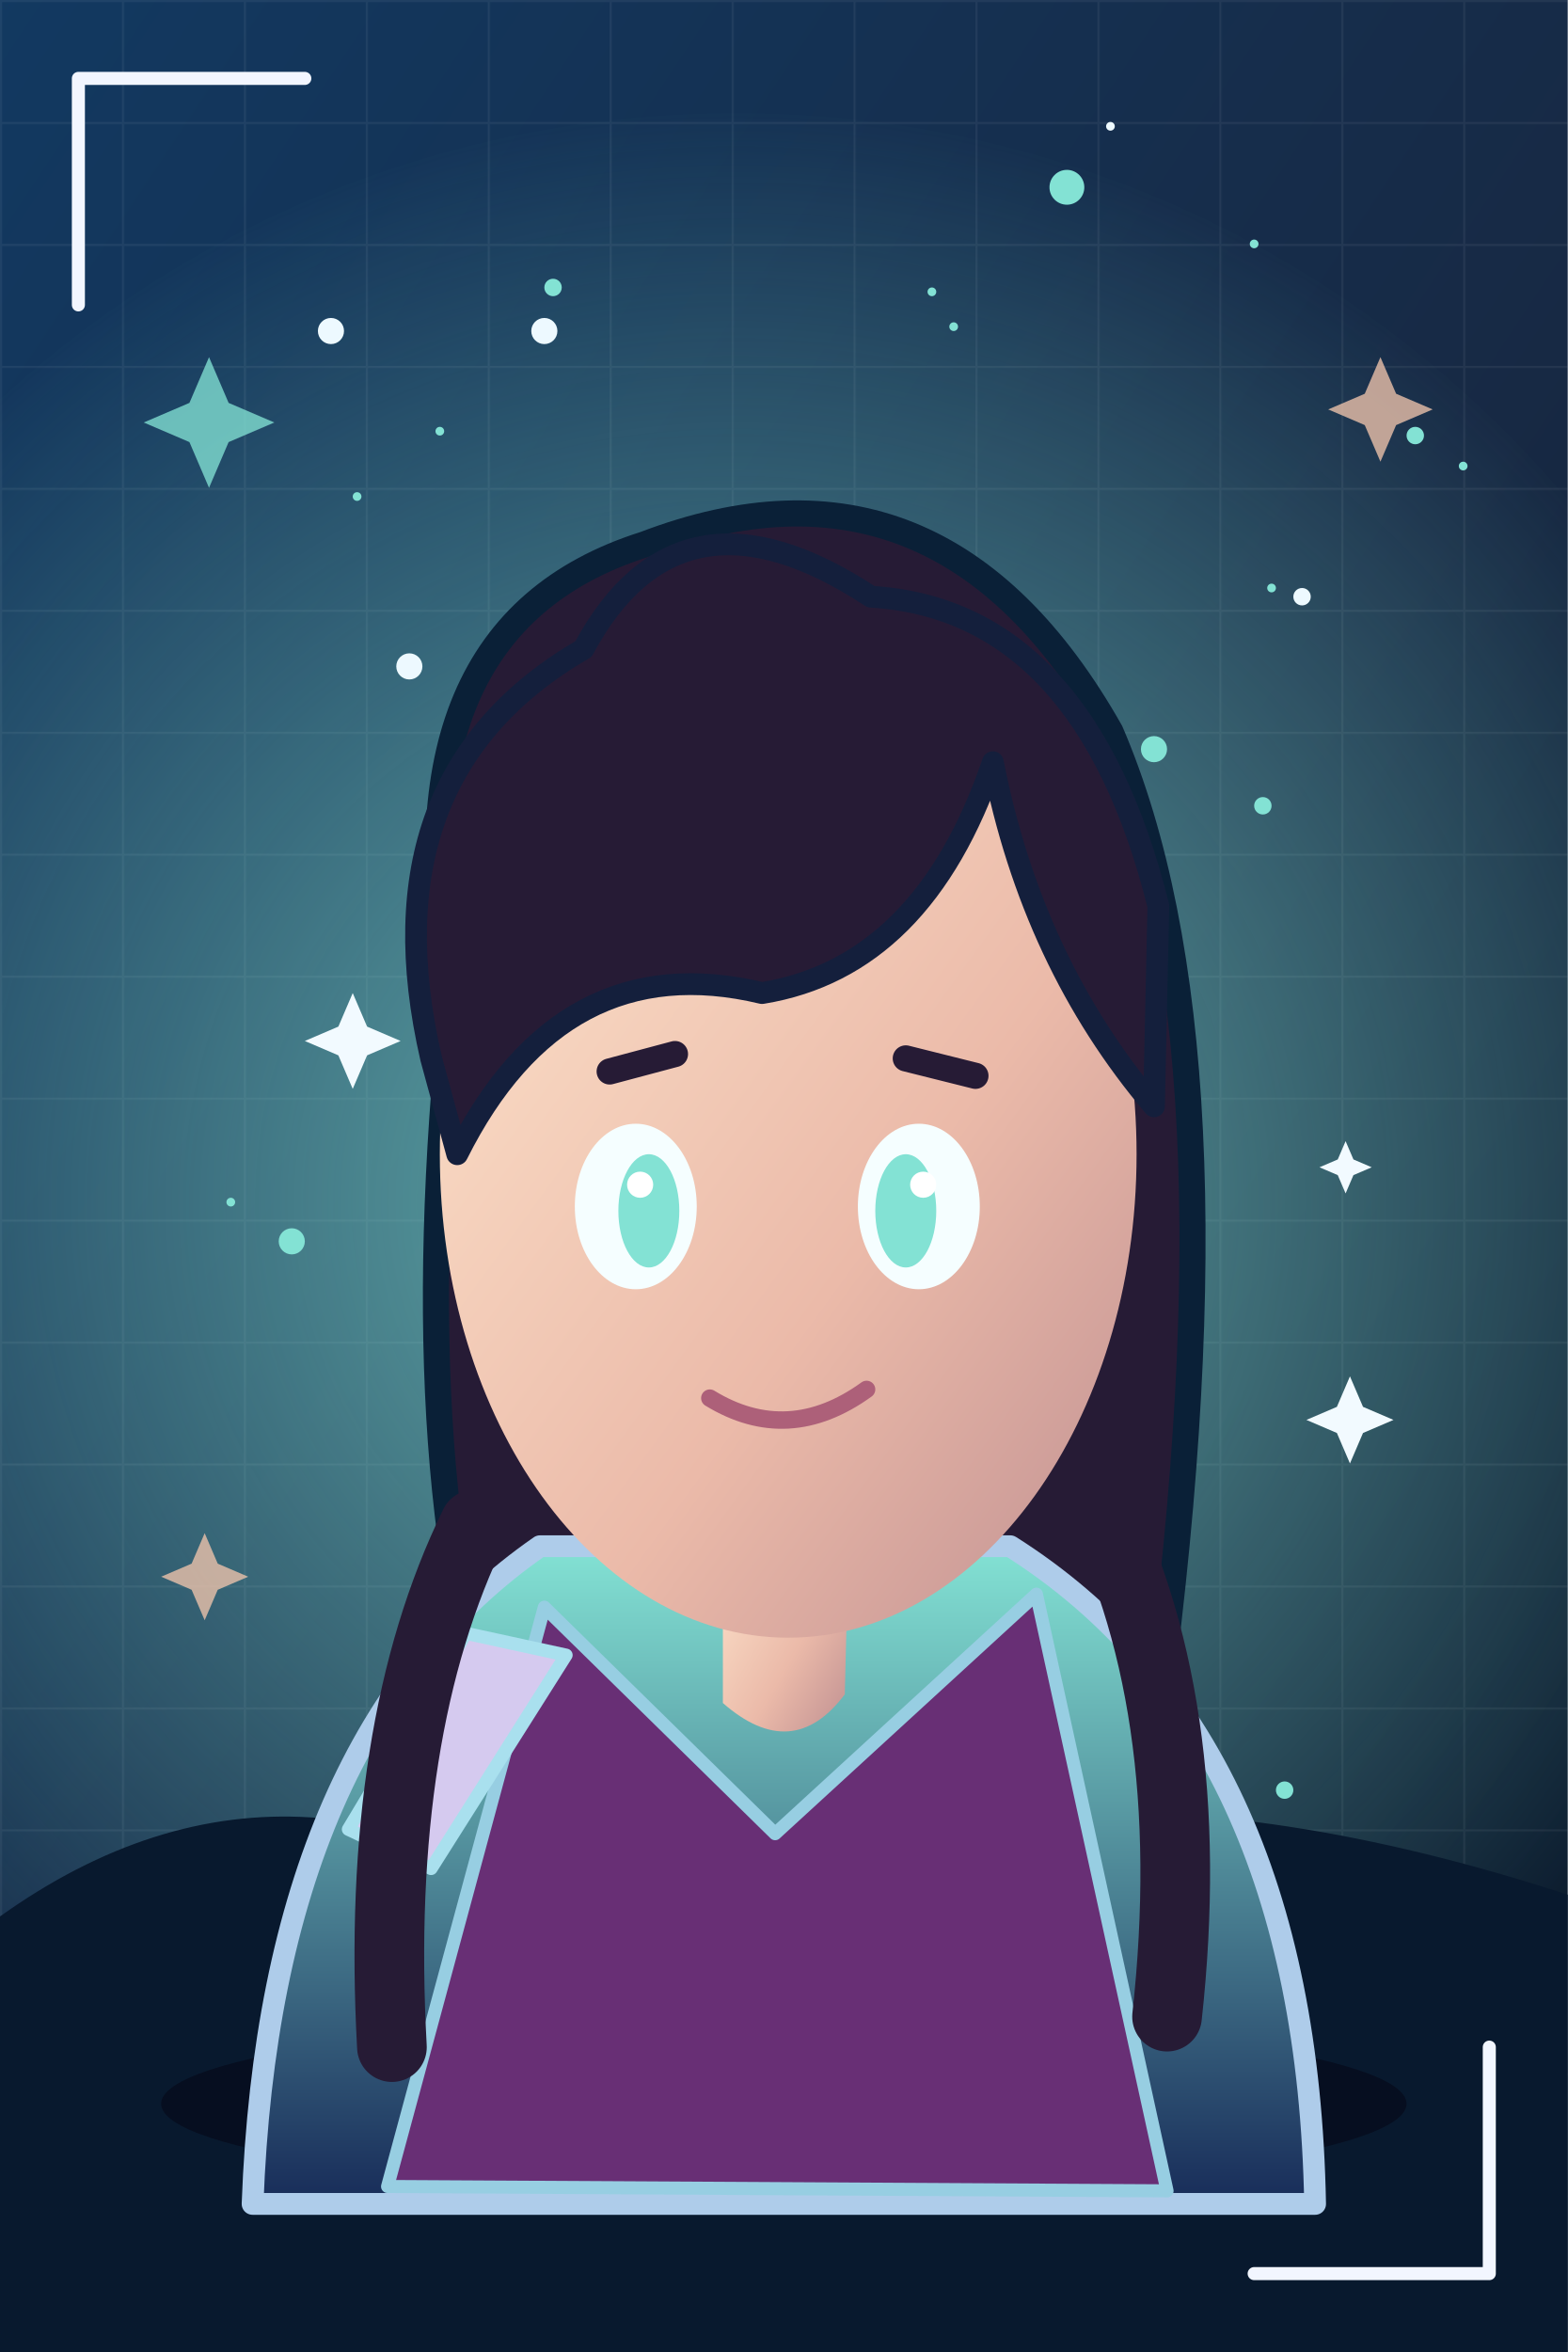
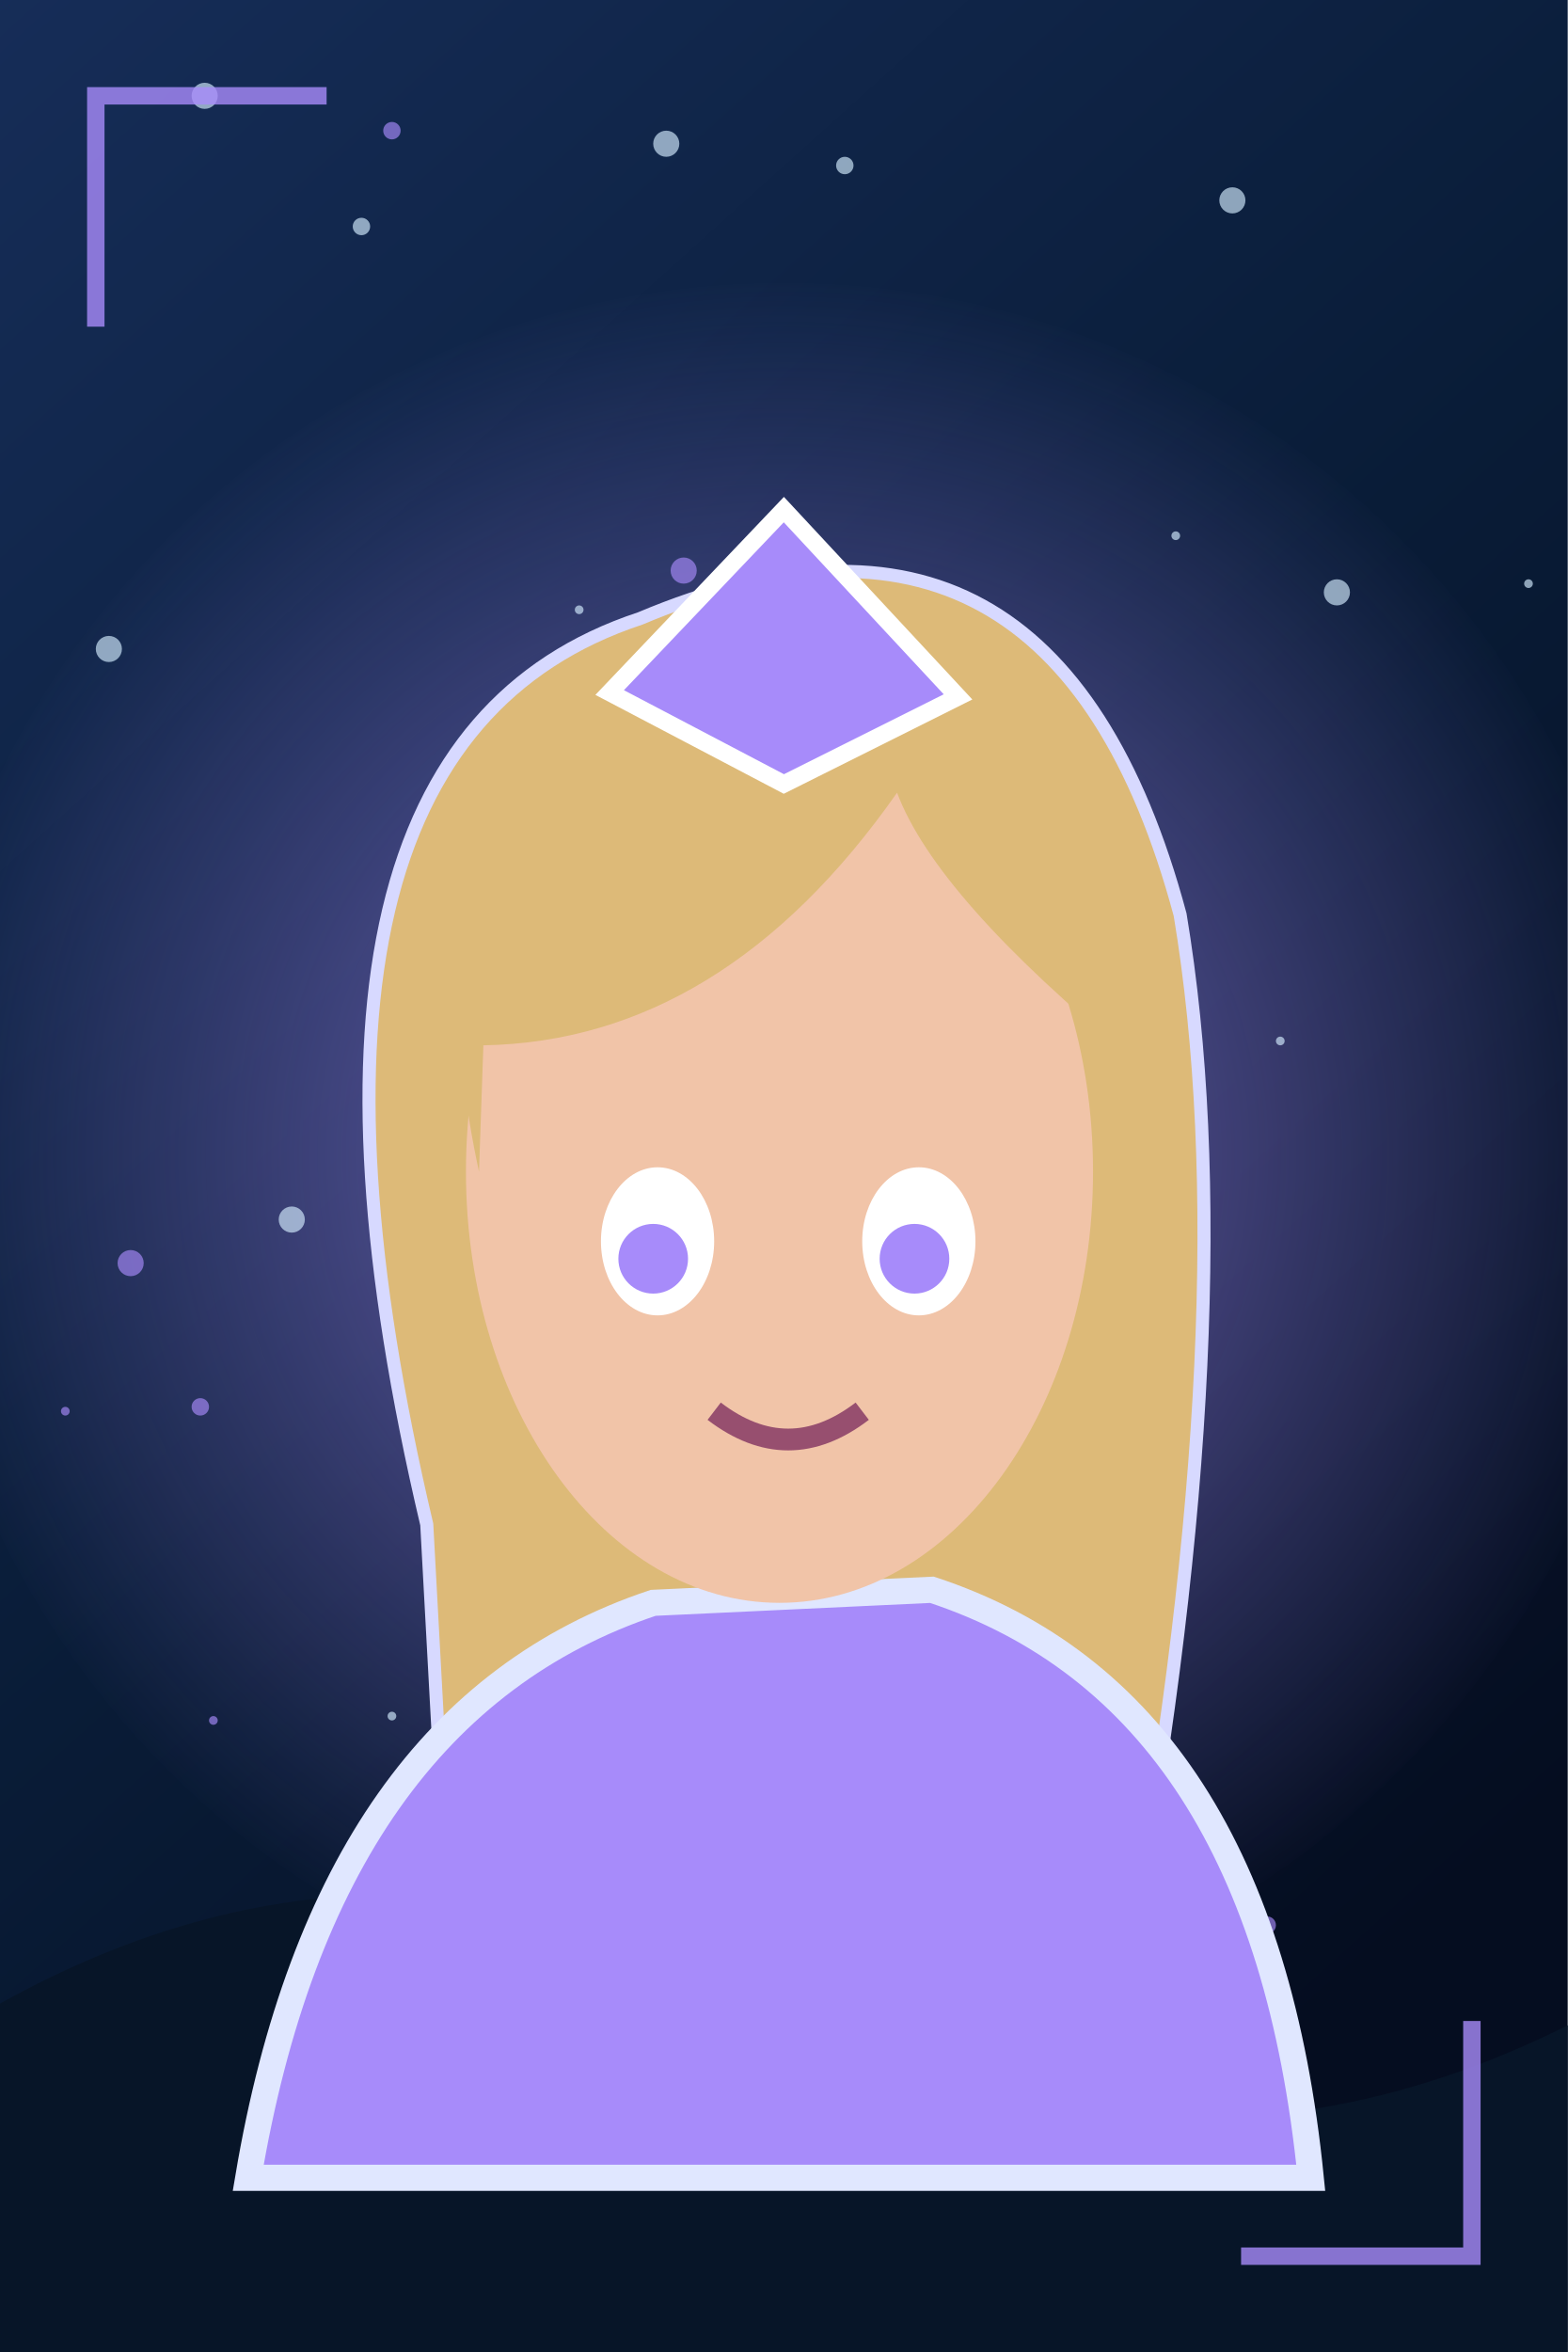
<svg xmlns="http://www.w3.org/2000/svg" width="360" height="540" viewBox="0 0 360 540" role="img" aria-label="Elyra Sonnenhain">
  <defs>
-     <linearGradient id="sky" x2="1" y2="1">
-       <stop stop-color="#123961" />
-       <stop offset=".57" stop-color="#172944" />
-       <stop offset="1" stop-color="#071626" />
+     <linearGradient id="night" x2=".6" y2="1">
+       <stop stop-color="#162d58" />
+       <stop offset=".55" stop-color="#091c37" />
+       <stop offset="1" stop-color="#050d20" />
    </linearGradient>
-     <radialGradient id="glow">
-       <stop stop-color="#83e2d4" stop-opacity=".72" />
-       <stop offset="1" stop-color="#83e2d4" stop-opacity="0" />
+     <radialGradient id="h">
+       <stop stop-color="#a78bfa" stop-opacity=".68" />
+       <stop offset="1" stop-color="#a78bfa" stop-opacity="0" />
    </radialGradient>
-     <linearGradient id="skin" x2="1" y2="1">
-       <stop stop-color="#ffe8cf" />
-       <stop offset=".6" stop-color="#ebbaa9" />
-       <stop offset="1" stop-color="#bf8f91" />
-     </linearGradient>
-     <linearGradient id="metal" x2="1" y2="1">
-       <stop stop-color="#fff7cb" />
-       <stop offset=".18" stop-color="#f1c5ac" />
-       <stop offset=".6" stop-color="#83e2d4" />
-       <stop offset="1" stop-color="#394d60" />
-     </linearGradient>
-     <linearGradient id="cloth" x2="0" y2="1">
-       <stop stop-color="#83e2d4" />
-       <stop offset="1" stop-color="#182c59" />
-     </linearGradient>
-     <pattern id="grid" width="28" height="28" patternUnits="userSpaceOnUse">
-       <path d="M28 0H0V28" fill="none" stroke="#ffffff" stroke-opacity=".055" />
-     </pattern>
  </defs>
-   <rect x="0" y="0" width="360" height="540" rx="0" fill="url(#sky)" stroke="none" stroke-width="0" />
-   <rect x="0" y="0" width="360" height="540" rx="0" fill="url(#grid)" stroke="none" stroke-width="0" />
-   <circle cx="169" cy="276" r="250" fill="url(#glow)" stroke="none" stroke-width="0" />
-   <circle cx="146" cy="243" r="2" fill="#edf9ff" stroke="none" stroke-width="0" />
-   <circle cx="67" cy="285" r="3" fill="#83e2d4" stroke="none" stroke-width="0" />
-   <circle cx="288" cy="56" r="1" fill="#83e2d4" stroke="none" stroke-width="0" />
-   <circle cx="255" cy="29" r="1" fill="#edf9ff" stroke="none" stroke-width="0" />
-   <circle cx="271" cy="298" r="3" fill="#83e2d4" stroke="none" stroke-width="0" />
-   <circle cx="175" cy="160" r="1" fill="#83e2d4" stroke="none" stroke-width="0" />
-   <circle cx="299" cy="137" r="2" fill="#edf9ff" stroke="none" stroke-width="0" />
-   <circle cx="53" cy="276" r="1" fill="#83e2d4" stroke="none" stroke-width="0" />
-   <circle cx="214" cy="67" r="1" fill="#83e2d4" stroke="none" stroke-width="0" />
-   <circle cx="203" cy="155" r="2" fill="#edf9ff" stroke="none" stroke-width="0" />
-   <circle cx="127" cy="66" r="2" fill="#83e2d4" stroke="none" stroke-width="0" />
-   <circle cx="245" cy="43" r="4" fill="#83e2d4" stroke="none" stroke-width="0" />
-   <circle cx="160" cy="299" r="2" fill="#edf9ff" stroke="none" stroke-width="0" />
-   <circle cx="290" cy="185" r="2" fill="#83e2d4" stroke="none" stroke-width="0" />
-   <circle cx="336" cy="107" r="1" fill="#83e2d4" stroke="none" stroke-width="0" />
-   <circle cx="76" cy="76" r="3" fill="#edf9ff" stroke="none" stroke-width="0" />
-   <circle cx="101" cy="99" r="1" fill="#83e2d4" stroke="none" stroke-width="0" />
-   <circle cx="219" cy="75" r="1" fill="#83e2d4" stroke="none" stroke-width="0" />
-   <circle cx="204" cy="225" r="1" fill="#edf9ff" stroke="none" stroke-width="0" />
-   <circle cx="325" cy="100" r="2" fill="#83e2d4" stroke="none" stroke-width="0" />
-   <circle cx="292" cy="135" r="1" fill="#83e2d4" stroke="none" stroke-width="0" />
-   <circle cx="166" cy="389" r="1" fill="#edf9ff" stroke="none" stroke-width="0" />
-   <circle cx="82" cy="114" r="1" fill="#83e2d4" stroke="none" stroke-width="0" />
-   <circle cx="144" cy="329" r="4" fill="#83e2d4" stroke="none" stroke-width="0" />
-   <circle cx="125" cy="76" r="3" fill="#edf9ff" stroke="none" stroke-width="0" />
-   <circle cx="265" cy="172" r="3" fill="#83e2d4" stroke="none" stroke-width="0" />
-   <circle cx="295" cy="411" r="2" fill="#83e2d4" stroke="none" stroke-width="0" />
-   <circle cx="94" cy="153" r="3" fill="#edf9ff" stroke="none" stroke-width="0" />
-   <path d="M81 228L84.3 235.7L92 239L84.3 242.3L81 250L77.7 242.3L70 239L77.7 235.7Z" fill="#f2faff" stroke="none" stroke-width="0" stroke-linecap="round" stroke-linejoin="round" />
-   <path d="M310 316L313.0 323.0L320 326L313.0 329.0L310 336L307.0 329.0L300 326L307.0 323.0Z" fill="#f2faff" stroke="none" stroke-width="0" stroke-linecap="round" stroke-linejoin="round" />
-   <path d="M309 262L310.8 266.2L315 268L310.8 269.8L309 274L307.2 269.8L303 268L307.2 266.2Z" fill="#f2faff" stroke="none" stroke-width="0" stroke-linecap="round" stroke-linejoin="round" />
-   <path d="M0 440 Q70 390 145 449 Q225 391 360 435V540H0Z" fill="#08192e" stroke="none" stroke-width="0" stroke-linecap="round" stroke-linejoin="round" />
-   <ellipse cx="180" cy="483" rx="143" ry="20" fill="#060e20" />
-   <path d="M104 229 Q88 144 148 125 Q216 99 255 168 Q286 240 266 391 Q231 450 117 409 Q92 343 104 229Z" fill="#261b35" stroke="#0a2037" stroke-width="6" stroke-linecap="round" stroke-linejoin="round" />
-   <path d="M58 506 Q62 398 124 355 L232 355Q300 398 302 506Z" fill="url(#cloth)" stroke="#aeccea" stroke-width="5" stroke-linecap="round" stroke-linejoin="round" />
-   <path d="M89 502L125 369 178 421 238 366 268 503Z" fill="#682f75" stroke="#97cee2" stroke-width="3" stroke-linecap="round" stroke-linejoin="round" />
-   <path d="M166 348 L166 391 Q182 405 194 389 L195 348Z" fill="url(#skin)" stroke="none" stroke-width="0" stroke-linecap="round" stroke-linejoin="round" />
-   <ellipse cx="181" cy="265" rx="80" ry="111" fill="url(#skin)" />
-   <path d="M99 243 Q84 178 134 149 Q156 108 200 137 Q249 140 266 208 L265 254 Q237 221 228 175 Q212 222 175 228Q129 217 105 265Z" fill="#261b35" stroke="#141f3c" stroke-width="5" stroke-linecap="round" stroke-linejoin="round" />
-   <ellipse cx="146" cy="277" rx="14" ry="19" fill="#f5feff" />
-   <ellipse cx="149" cy="278" rx="7" ry="13" fill="#83e2d4" />
-   <circle cx="147" cy="272" r="3" fill="#ffffff" stroke="none" stroke-width="0" />
-   <ellipse cx="211" cy="277" rx="14" ry="19" fill="#f5feff" />
-   <ellipse cx="208" cy="278" rx="7" ry="13" fill="#83e2d4" />
-   <circle cx="212" cy="272" r="3" fill="#ffffff" stroke="none" stroke-width="0" />
-   <path d="M163 321Q181 332 199 319" fill="none" stroke="#ad6079" stroke-width="4" stroke-linecap="round" stroke-linejoin="round" />
-   <path d="M140 246L155 242M208 243L224 247" fill="none" stroke="#261b35" stroke-width="6" stroke-linecap="round" stroke-linejoin="round" />
-   <path d="M107 375L80 420 99 429 130 380Z" fill="#d5caef" stroke="#a9e0ee" stroke-width="3" stroke-linecap="round" stroke-linejoin="round" />
-   <path d="M109 350Q86 397 90 470" fill="none" stroke="#261b35" stroke-width="16" stroke-linecap="round" stroke-linejoin="round" />
-   <path d="M250 341Q276 390 268 463" fill="none" stroke="#261b35" stroke-width="16" stroke-linecap="round" stroke-linejoin="round" />
-   <path d="M18 18V70 M18 18H70M342 470V522M342 522H288" fill="none" stroke="#f2f6ff" stroke-width="3" stroke-linecap="round" stroke-linejoin="round" />
-   <g opacity=".77">
-     <path d="M48 82L52.5 92.5L63 97L52.5 101.5L48 112L43.5 101.5L33 97L43.5 92.5Z" fill="#83e2d4" stroke="none" stroke-width="0" stroke-linecap="round" stroke-linejoin="round" />
-     <path d="M317 82L320.6 90.4L329 94L320.6 97.6L317 106L313.4 97.6L305 94L313.4 90.4Z" fill="#f1c5ac" stroke="none" stroke-width="0" stroke-linecap="round" stroke-linejoin="round" />
-     <path d="M47 352L50.0 359.0L57 362L50.0 365.0L47 372L44.0 365.0L37 362L44.0 359.0Z" fill="#f1c5ac" stroke="none" stroke-width="0" stroke-linecap="round" stroke-linejoin="round" />
-   </g>
+   <rect width="360" height="540" fill="url(#night)" />
+   <circle cx="180" cy="265" r="200" fill="url(#h)" />
+   <path d="M0 460Q90 410 180 460T360 465V540H0Z" fill="#071528" />
+   <circle cx="15" cy="324" r="1" fill="#a78bfa" opacity=".65" />
+   <circle cx="202" cy="220" r="2" fill="#d4edff" opacity=".65" />
+   <circle cx="153" cy="33" r="3" fill="#d4edff" opacity=".65" />
+   <circle cx="117" cy="451" r="1" fill="#d4edff" opacity=".65" />
+   <circle cx="90" cy="30" r="2" fill="#a78bfa" opacity=".65" />
+   <circle cx="153" cy="382" r="3" fill="#d4edff" opacity=".65" />
+   <circle cx="204" cy="164" r="1" fill="#d4edff" opacity=".65" />
+   <circle cx="83" cy="52" r="2" fill="#d4edff" opacity=".65" />
+   <circle cx="157" cy="131" r="3" fill="#a78bfa" opacity=".65" />
+   <circle cx="351" cy="134" r="1" fill="#d4edff" opacity=".65" />
+   <circle cx="262" cy="212" r="2" fill="#d4edff" opacity=".65" />
+   <circle cx="25" cy="149" r="3" fill="#d4edff" opacity=".65" />
+   <circle cx="49" cy="395" r="1" fill="#a78bfa" opacity=".65" />
+   <circle cx="252" cy="408" r="2" fill="#d4edff" opacity=".65" />
+   <circle cx="283" cy="46" r="3" fill="#d4edff" opacity=".65" />
+   <circle cx="202" cy="454" r="1" fill="#d4edff" opacity=".65" />
+   <circle cx="291" cy="442" r="2" fill="#a78bfa" opacity=".65" />
+   <circle cx="307" cy="136" r="3" fill="#d4edff" opacity=".65" />
+   <circle cx="270" cy="123" r="1" fill="#d4edff" opacity=".65" />
+   <circle cx="251" cy="196" r="2" fill="#d4edff" opacity=".65" />
+   <circle cx="105" cy="361" r="3" fill="#a78bfa" opacity=".65" />
+   <circle cx="96" cy="204" r="1" fill="#d4edff" opacity=".65" />
+   <circle cx="180" cy="445" r="2" fill="#d4edff" opacity=".65" />
+   <circle cx="67" cy="280" r="3" fill="#d4edff" opacity=".65" />
+   <circle cx="186" cy="445" r="1" fill="#a78bfa" opacity=".65" />
+   <circle cx="230" cy="179" r="2" fill="#d4edff" opacity=".65" />
+   <circle cx="90" cy="459" r="3" fill="#d4edff" opacity=".65" />
+   <circle cx="133" cy="140" r="1" fill="#d4edff" opacity=".65" />
+   <circle cx="46" cy="323" r="2" fill="#a78bfa" opacity=".65" />
+   <circle cx="47" cy="22" r="3" fill="#d4edff" opacity=".65" />
+   <circle cx="90" cy="394" r="1" fill="#d4edff" opacity=".65" />
+   <circle cx="194" cy="38" r="2" fill="#d4edff" opacity=".65" />
+   <circle cx="30" cy="290" r="3" fill="#a78bfa" opacity=".65" />
+   <circle cx="294" cy="239" r="1" fill="#d4edff" opacity=".65" />
+   <circle cx="144" cy="273" r="2" fill="#d4edff" opacity=".65" />
+   <path d="M98 350Q56 172 147 142Q242 102 271 210Q286 300 260 444L103 442Z" fill="#ddba78" stroke="#d7d9ff" stroke-width="3" />
+   <path d="M57 500Q75 393 150 368L214 365Q290 390 301 500Z" fill="#a78bfa" stroke="#e0e7ff" stroke-width="6" />
+   <ellipse cx="179" cy="269" rx="72" ry="99" fill="#f1c4a8" />
+   <path d="M110 269Q90 177 160 156Q245 129 260 243Q215 206 206 182Q166 239 111 240Z" fill="#ddba78" />
+   <ellipse cx="151" cy="285" rx="13" ry="17" fill="#fff" />
+   <ellipse cx="211" cy="285" rx="13" ry="17" fill="#fff" />
+   <circle cx="150" cy="289" r="8" fill="#a78bfa" />
+   <circle cx="210" cy="289" r="8" fill="#a78bfa" />
+   <path d="M164 324Q181 337 198 324" fill="none" stroke="#974f6f" stroke-width="5" />
+   <path d="M140 159L180 117L220 160L180 180Z" fill="#a78bfa" stroke="white" stroke-width="4" />
+   <path d="M22 75V22H75M285 518H338V464" fill="none" stroke="#a78bfa" stroke-width="4" opacity=".8" />
</svg>
